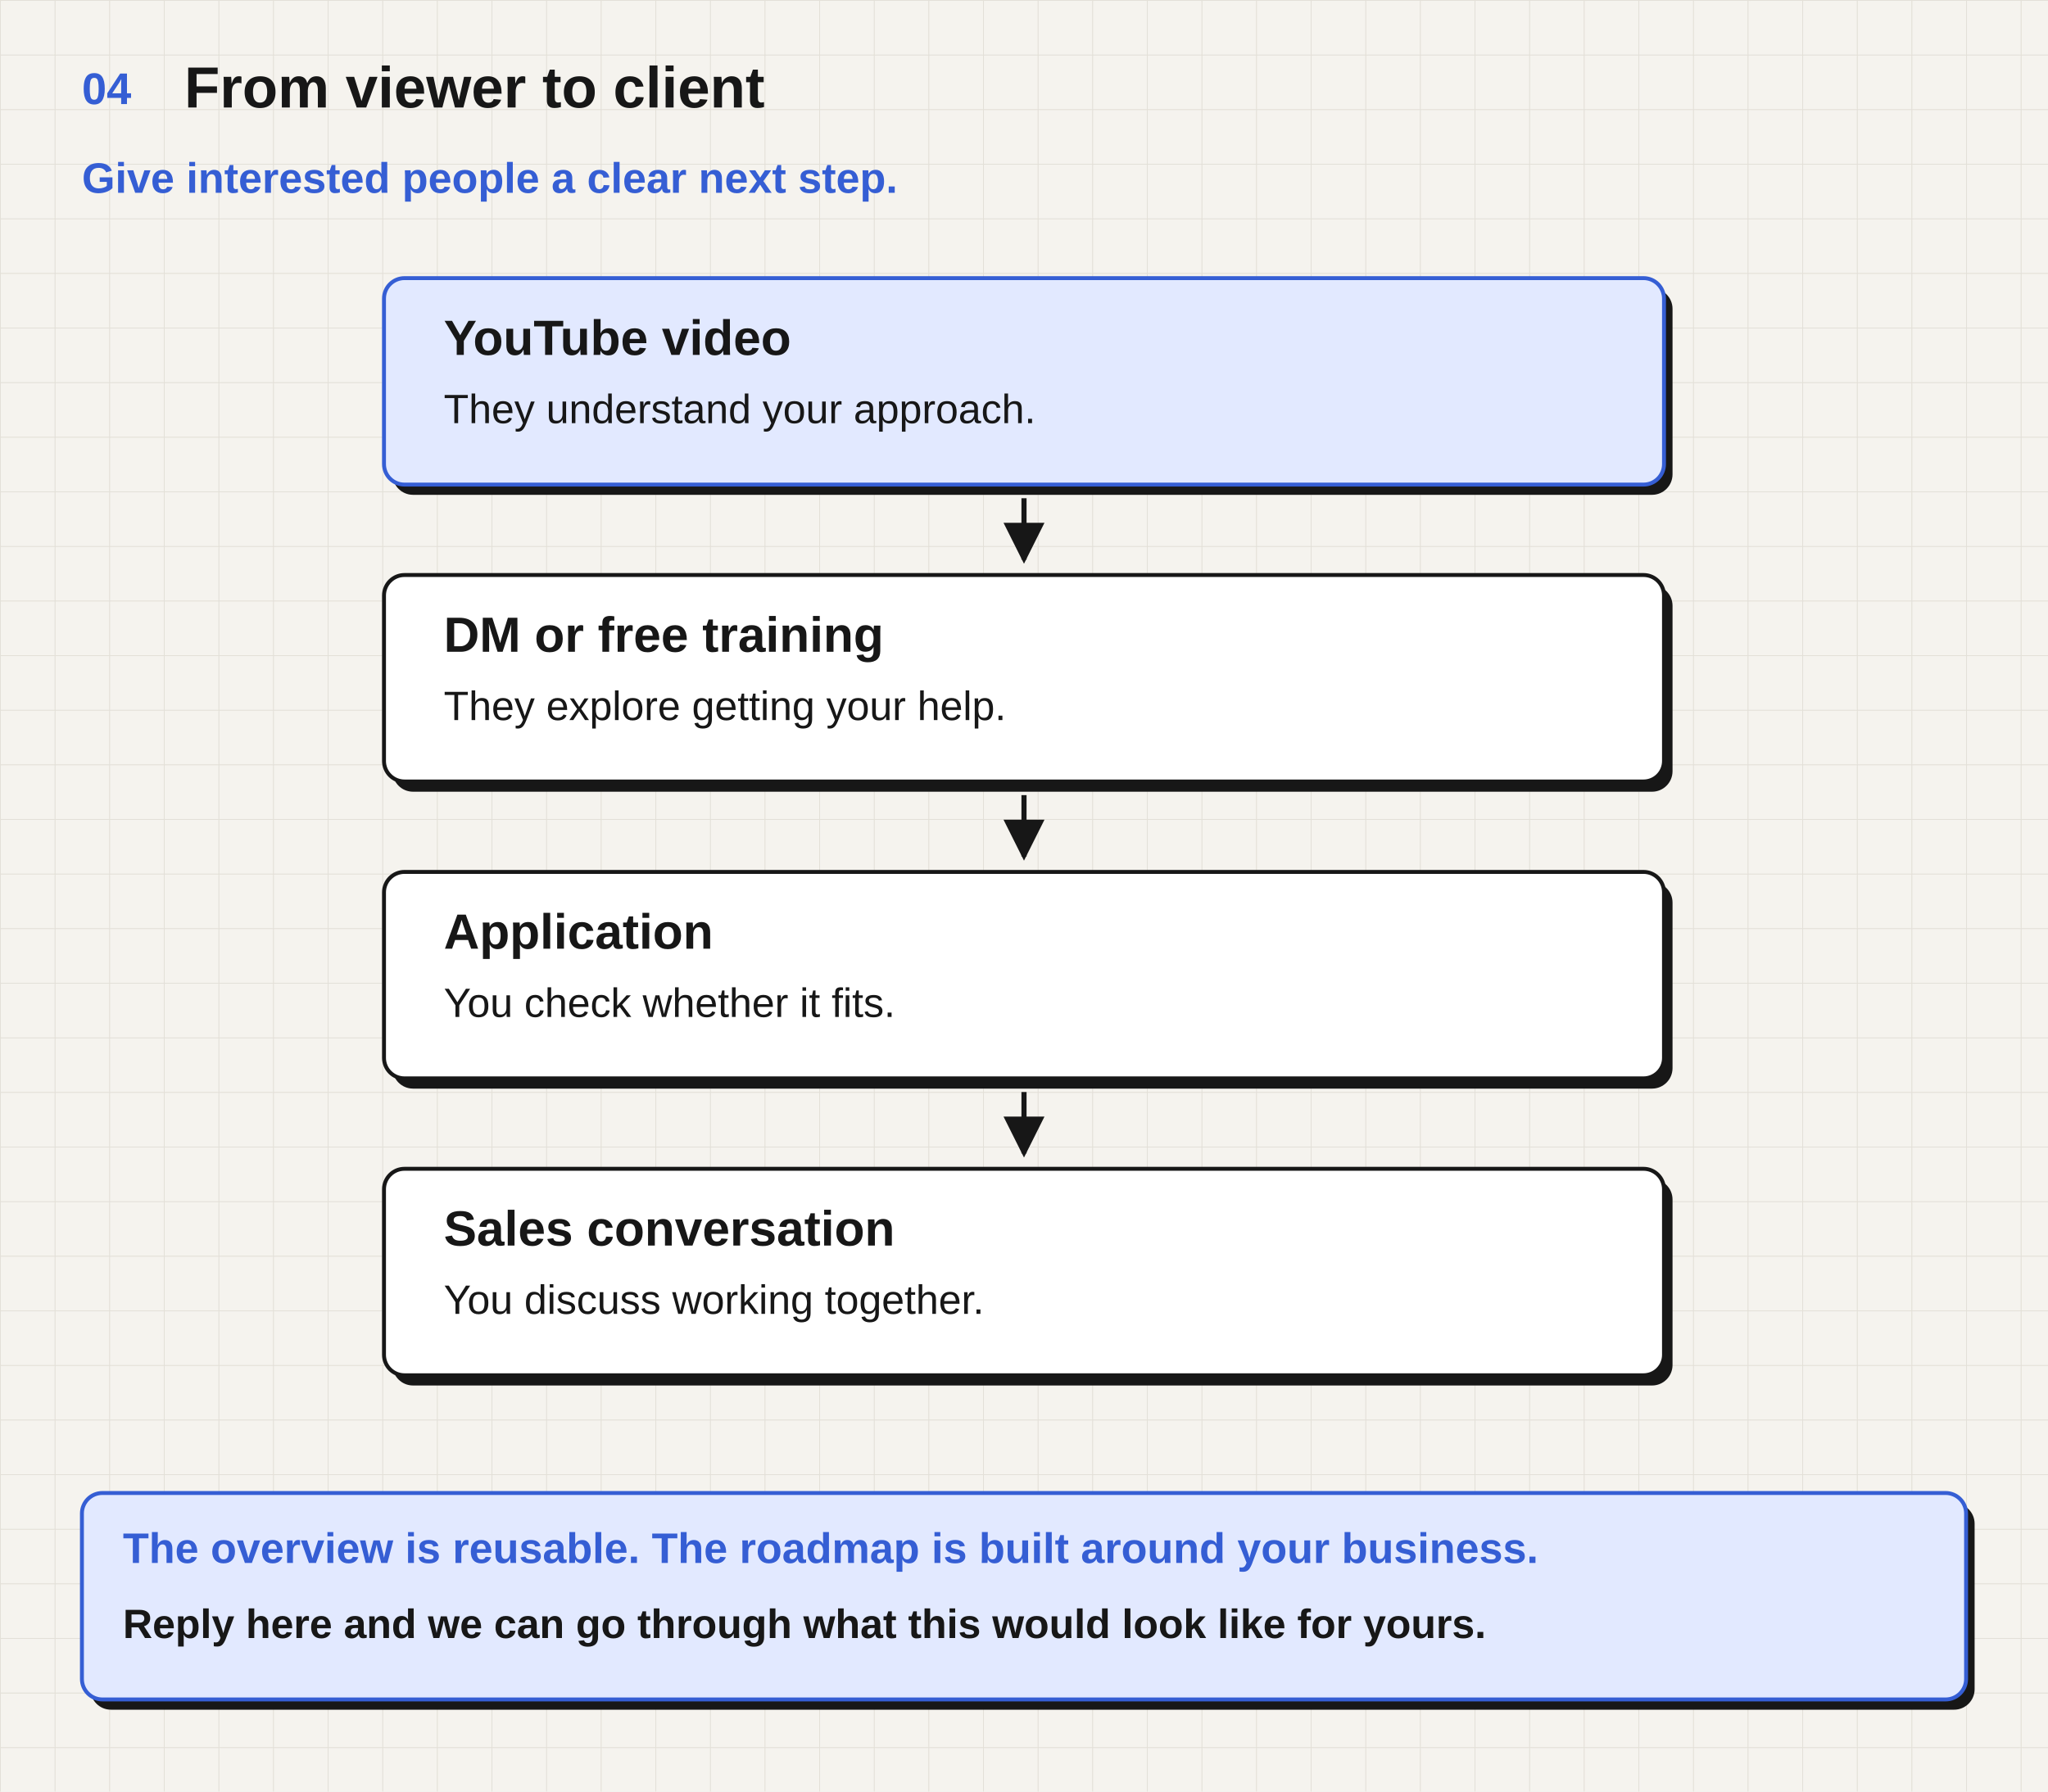
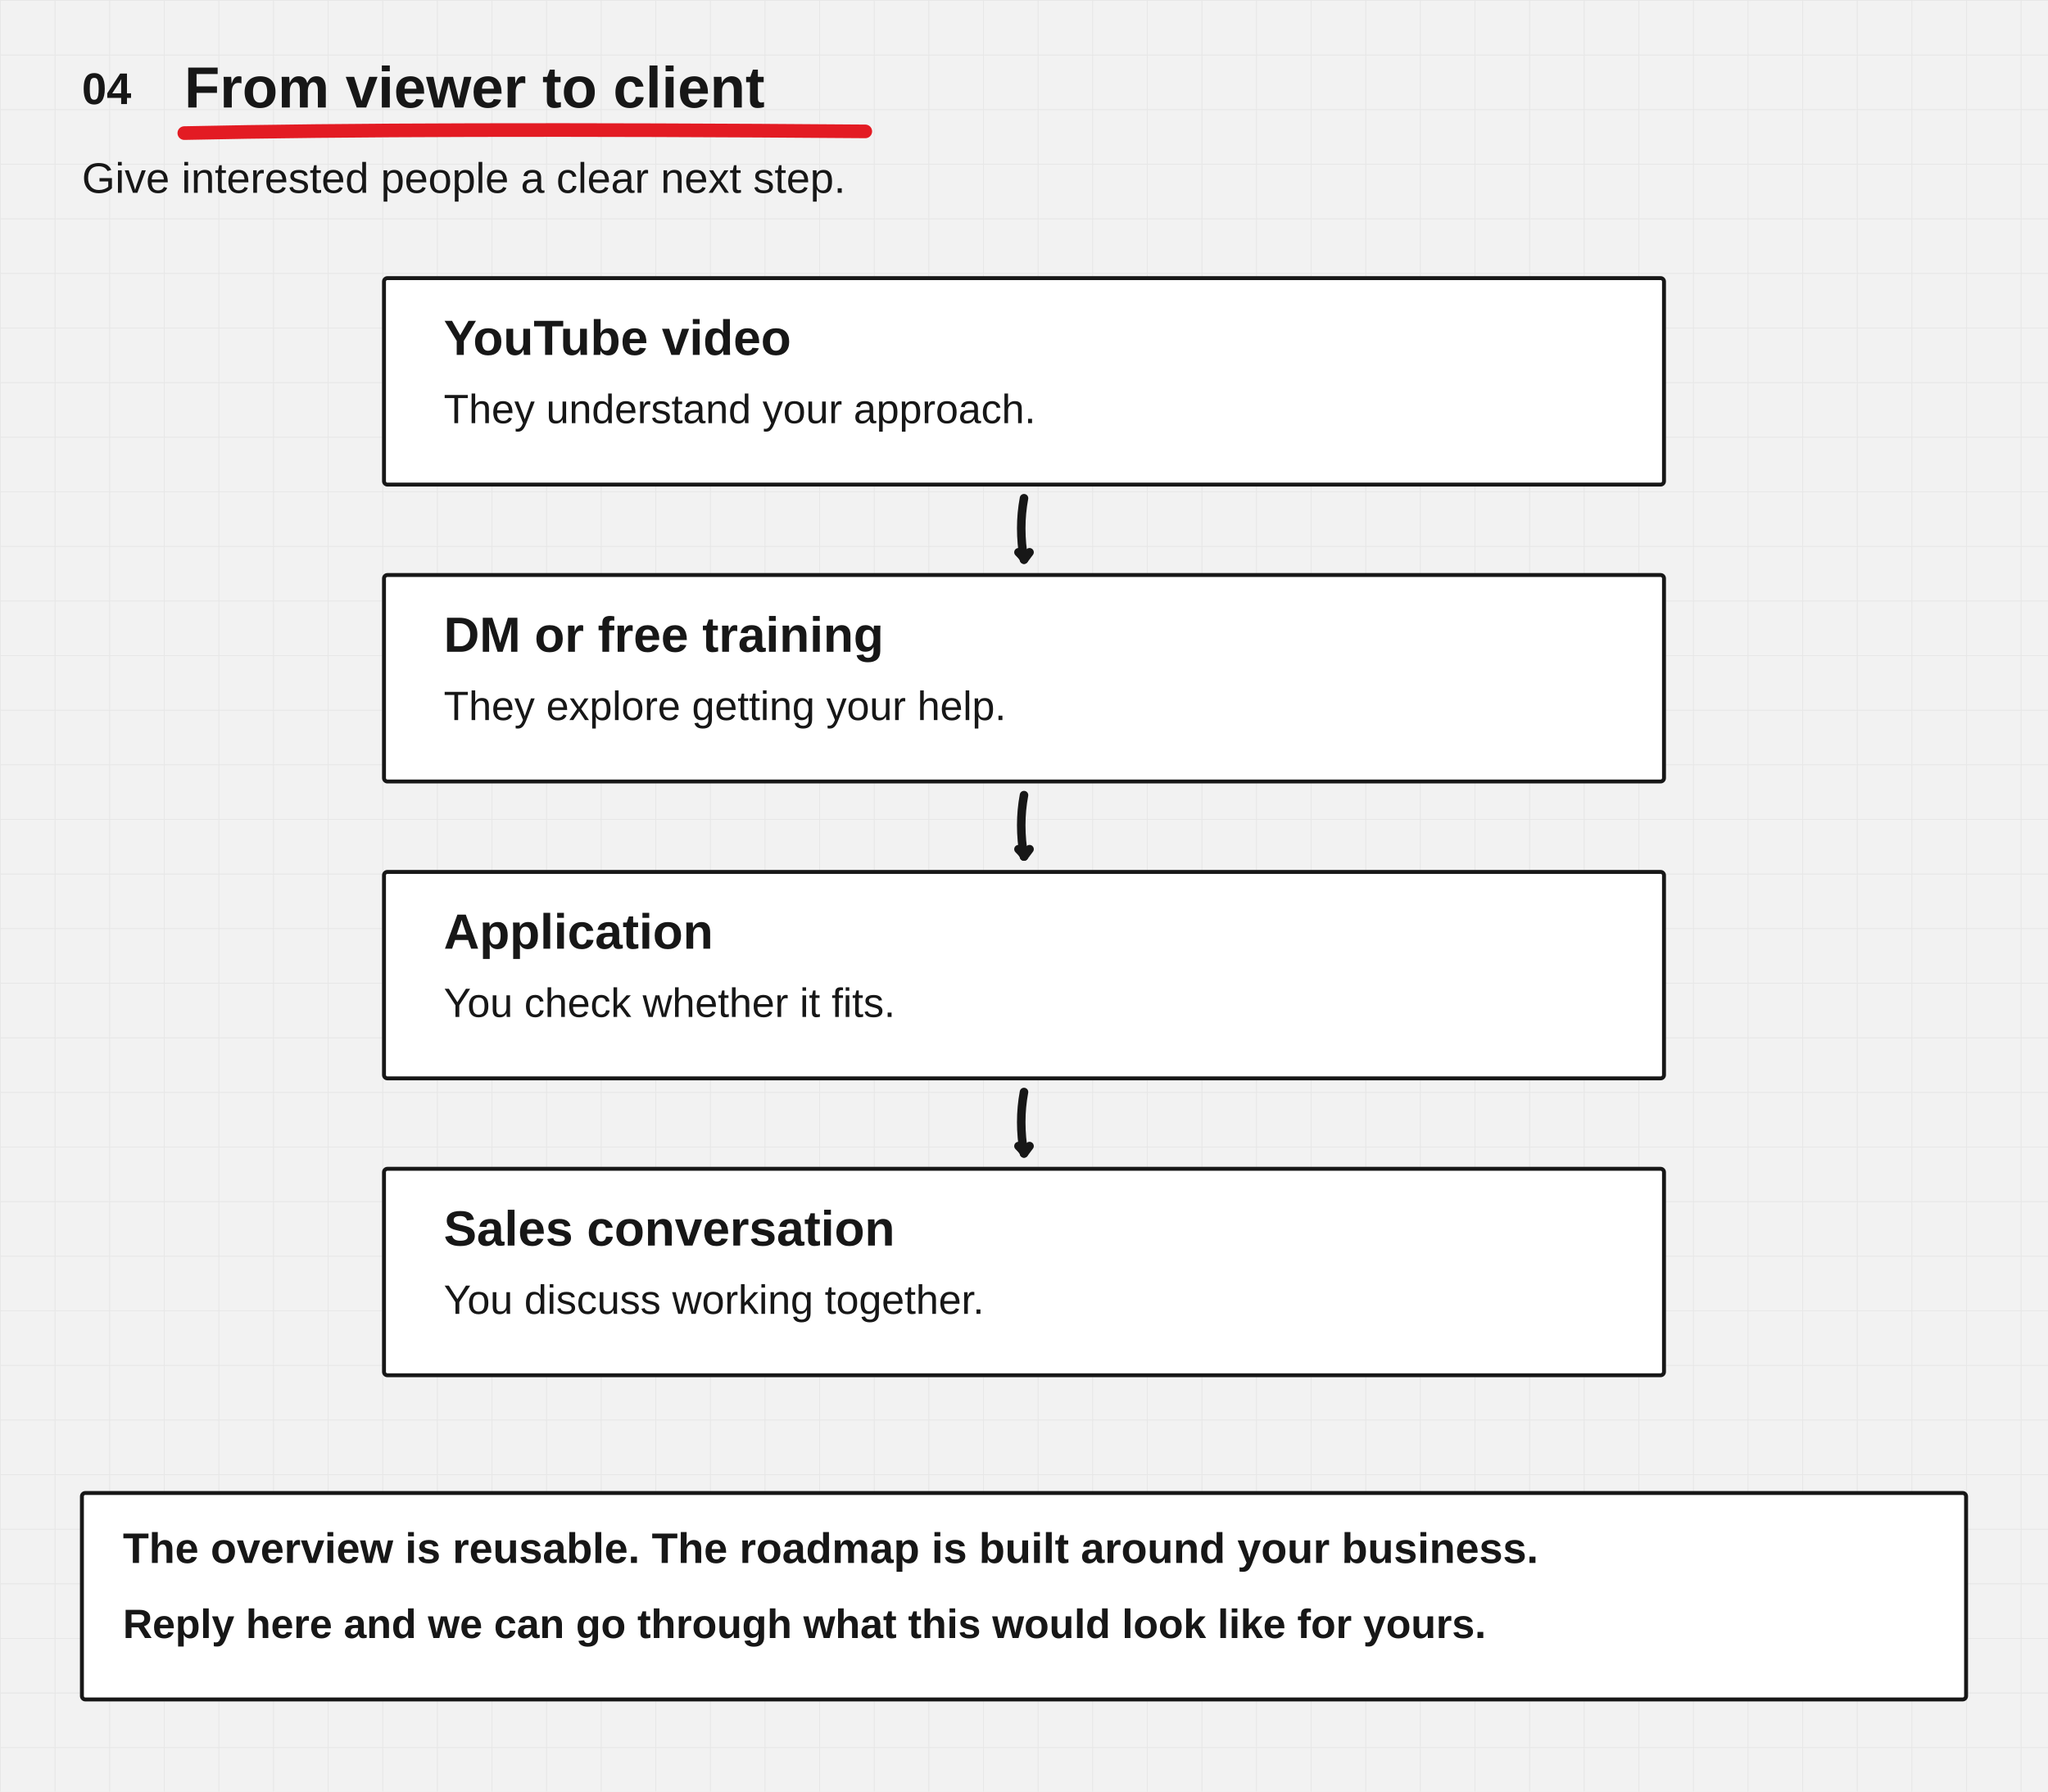
<svg xmlns="http://www.w3.org/2000/svg" width="1200" height="1050" viewBox="0 0 1200 1050">
  <defs>
    <pattern id="grid" width="32" height="32" patternUnits="userSpaceOnUse">
-       <path d="M32 0H0V32" fill="none" stroke="#e3e0d8" stroke-width="1" />
+       <path d="M32 0H0V32" fill="none" stroke="#e7e7e7" stroke-width="1" />
    </pattern>
    <marker id="arrow" viewBox="0 0 10 10" refX="9" refY="5" markerWidth="8" markerHeight="8" orient="auto-start-reverse">
      <path d="M0 0L10 5L0 10" fill="#171717" />
    </marker>
  </defs>
-   <rect width="100%" height="100%" fill="#f5f3ee" />
+   <rect width="100%" height="100%" fill="#f2f2f2" />
  <rect width="100%" height="100%" fill="url(#grid)" />
  <g font-family="Arial, sans-serif">
-     <text x="48" y="61" font-size="26" fill="#355ed4" font-weight="800">04</text>
+     <text x="48" y="61" font-size="26" fill="#171717" font-weight="800">04</text>
    <text x="108" y="63" font-size="34" fill="#171717" font-weight="800">From viewer to client</text>
-     <text x="48" y="113" font-size="25" fill="#355ed4" font-weight="700">Give interested people a clear next step.</text>
-     <rect x="230" y="169" width="750" height="121" rx="12" fill="#171717" />
-     <rect x="225" y="163" width="750" height="121" rx="12" fill="#e2e9ff" stroke="#355ed4" stroke-width="2.3" />
+     <text x="48" y="113" font-size="25" fill="#171717" font-weight="500">Give interested people a clear next step.</text>
+     <path d="M108,78 Q247.65,75 507,77" stroke="#e31b23" stroke-width="8" stroke-linecap="round" fill="none" />
+     <rect x="225" y="163" width="750" height="121" rx="2" fill="#ffffff" stroke="#171717" stroke-width="2.3" />
    <text x="260" y="208" font-size="29" fill="#171717" font-weight="800">YouTube video</text>
    <text x="260" y="248" font-size="24" fill="#171717" font-weight="500">They understand your approach.</text>
-     <path d="M600,292 L600,328" stroke="#171717" stroke-width="3" fill="none" marker-end="url(#arrow)" />
-     <rect x="230" y="343" width="750" height="121" rx="12" fill="#171717" />
-     <rect x="225" y="337" width="750" height="121" rx="12" fill="#fff" stroke="#171717" stroke-width="2.3" />
+     <path d="M600,292 Q596.76,309.28 600,328" stroke="#171717" stroke-width="5" stroke-linecap="round" stroke-linejoin="round" fill="none" />
+     <path d="M596.76,323.68 Q600,326.92 600,328 L603.24,323.68" stroke="#171717" stroke-width="5" stroke-linecap="round" stroke-linejoin="round" fill="none" />
+     <rect x="225" y="337" width="750" height="121" rx="2" fill="#fff" stroke="#171717" stroke-width="2.3" />
    <text x="260" y="382" font-size="29" fill="#171717" font-weight="800">DM or free training</text>
    <text x="260" y="422" font-size="24" fill="#171717" font-weight="500">They explore getting your help.</text>
-     <path d="M600,466 L600,502" stroke="#171717" stroke-width="3" fill="none" marker-end="url(#arrow)" />
-     <rect x="230" y="517" width="750" height="121" rx="12" fill="#171717" />
-     <rect x="225" y="511" width="750" height="121" rx="12" fill="#fff" stroke="#171717" stroke-width="2.3" />
+     <path d="M600,466 Q596.76,483.28 600,502" stroke="#171717" stroke-width="5" stroke-linecap="round" stroke-linejoin="round" fill="none" />
+     <path d="M596.76,497.68 Q600,500.92 600,502 L603.24,497.68" stroke="#171717" stroke-width="5" stroke-linecap="round" stroke-linejoin="round" fill="none" />
+     <rect x="225" y="511" width="750" height="121" rx="2" fill="#fff" stroke="#171717" stroke-width="2.3" />
    <text x="260" y="556" font-size="29" fill="#171717" font-weight="800">Application</text>
    <text x="260" y="596" font-size="24" fill="#171717" font-weight="500">You check whether it fits.</text>
-     <path d="M600,640 L600,676" stroke="#171717" stroke-width="3" fill="none" marker-end="url(#arrow)" />
-     <rect x="230" y="691" width="750" height="121" rx="12" fill="#171717" />
-     <rect x="225" y="685" width="750" height="121" rx="12" fill="#fff" stroke="#171717" stroke-width="2.3" />
+     <path d="M600,640 Q596.76,657.28 600,676" stroke="#171717" stroke-width="5" stroke-linecap="round" stroke-linejoin="round" fill="none" />
+     <path d="M596.76,671.68 Q600,674.92 600,676 L603.24,671.68" stroke="#171717" stroke-width="5" stroke-linecap="round" stroke-linejoin="round" fill="none" />
+     <rect x="225" y="685" width="750" height="121" rx="2" fill="#fff" stroke="#171717" stroke-width="2.3" />
    <text x="260" y="730" font-size="29" fill="#171717" font-weight="800">Sales conversation</text>
    <text x="260" y="770" font-size="24" fill="#171717" font-weight="500">You discuss working together.</text>
-     <rect x="53" y="881" width="1104" height="121" rx="12" fill="#171717" />
-     <rect x="48" y="875" width="1104" height="121" rx="12" fill="#e2e9ff" stroke="#355ed4" stroke-width="2.3" />
-     <text x="72" y="916" font-size="25" fill="#355ed4" font-weight="800">The overview is reusable. The roadmap is built around your business.</text>
+     <rect x="48" y="875" width="1104" height="121" rx="2" fill="#ffffff" stroke="#171717" stroke-width="2.3" />
+     <text x="72" y="916" font-size="25" fill="#171717" font-weight="800">The overview is reusable. The roadmap is built around your business.</text>
    <text x="72" y="960" font-size="24" fill="#171717" font-weight="700">Reply here and we can go through what this would look like for yours.</text>
  </g>
</svg>
